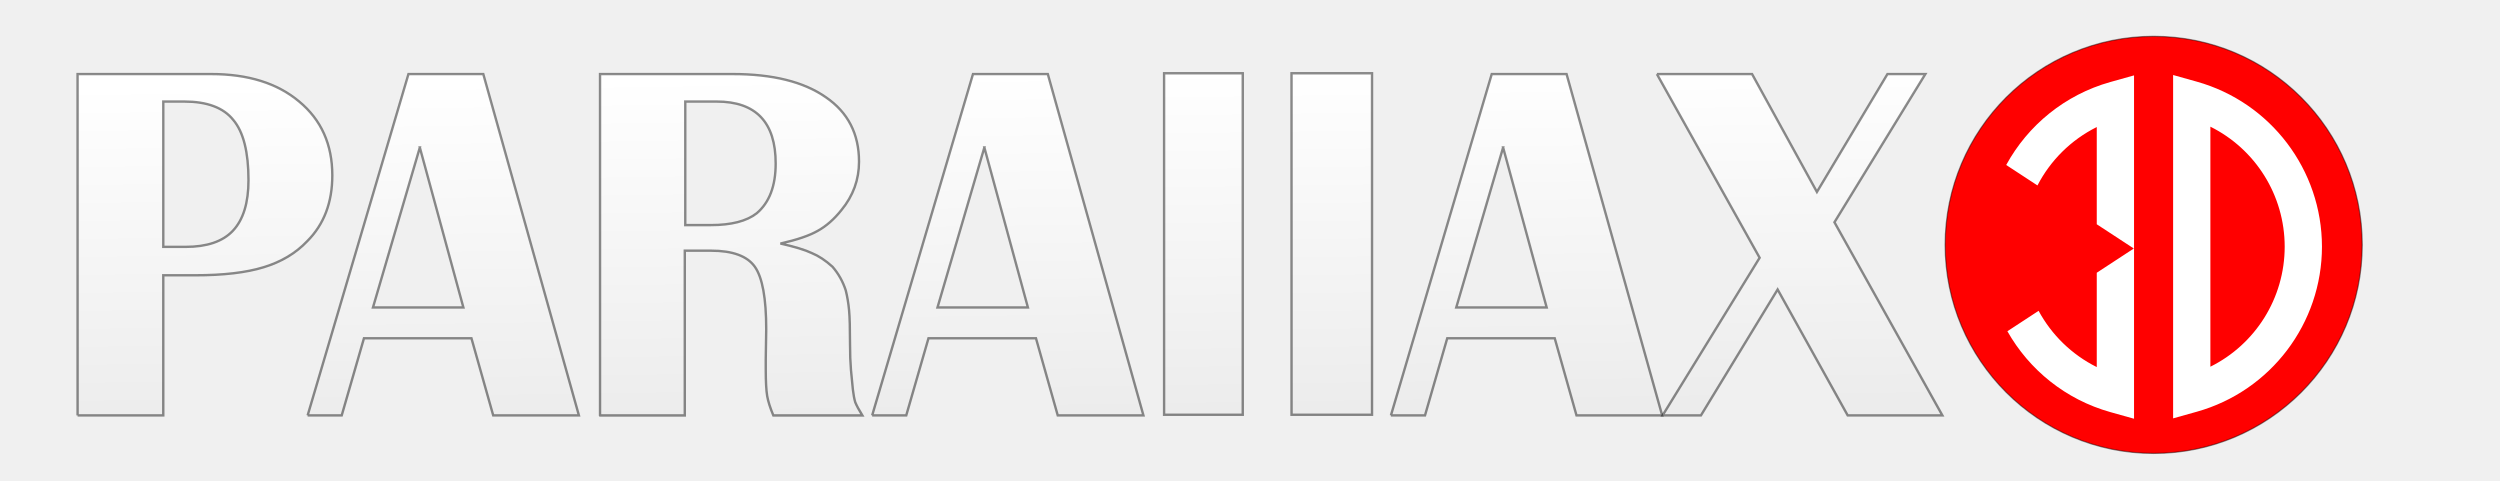
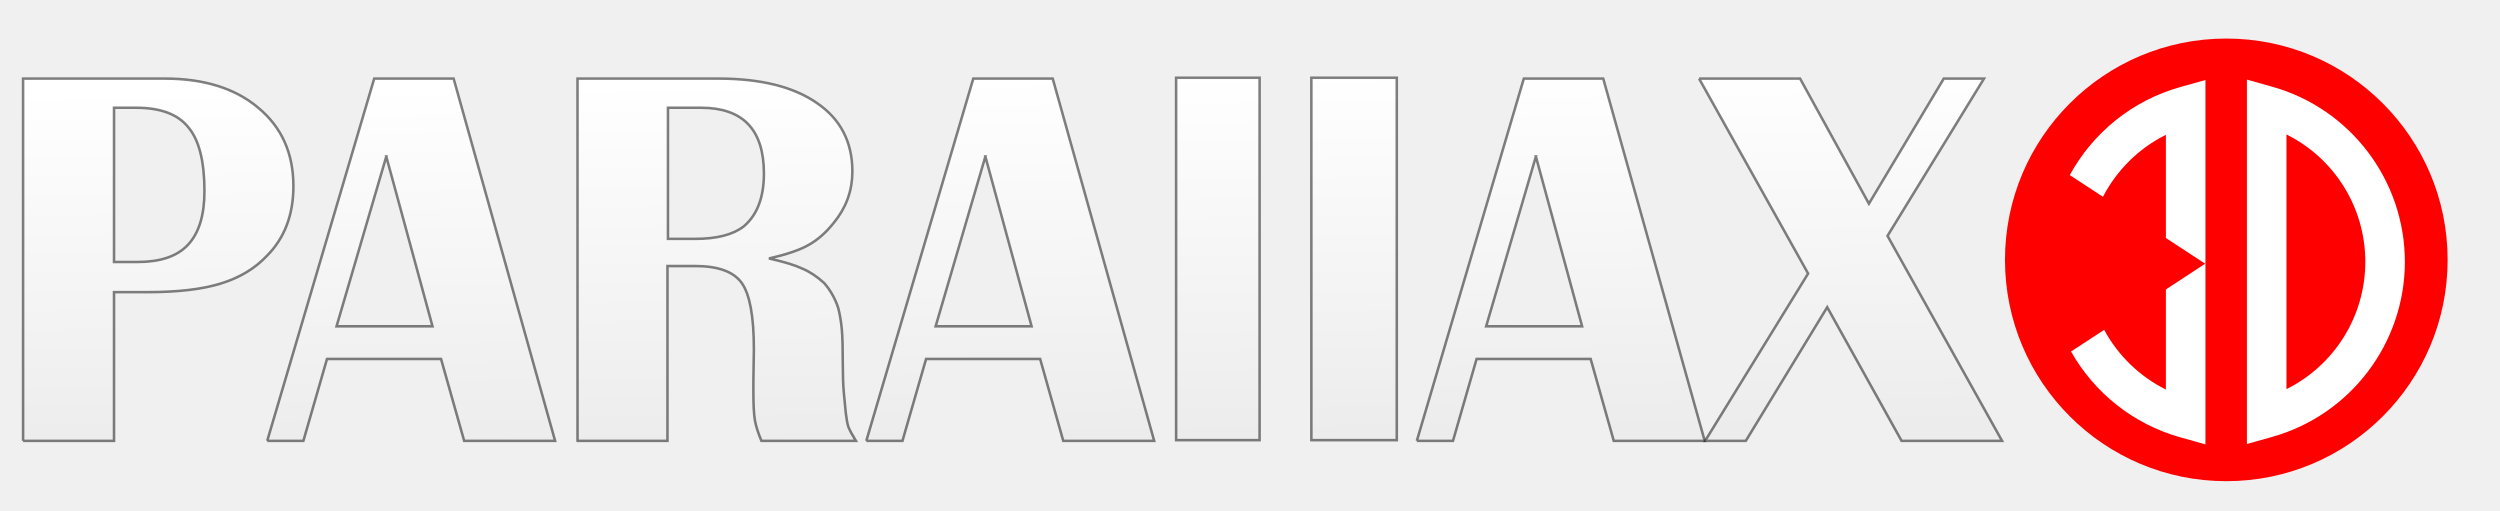
- <svg xmlns="http://www.w3.org/2000/svg" xmlns:xlink="http://www.w3.org/1999/xlink" width="260mm" height="50mm" viewBox="0 0 744.094 1052.362" id="svg2" version="1.1">
+ <svg xmlns="http://www.w3.org/2000/svg" xmlns:xlink="http://www.w3.org/1999/xlink" width="245mm" height="50mm" viewBox="0 0 744.094 1052.362" id="svg2" version="1.1">
  <defs id="defs4">
    <linearGradient id="linearGradient5661">
      <stop style="stop-color:#ececec;stop-opacity:1" offset="0" id="stop5663" />
      <stop style="stop-color:#ffffff;stop-opacity:1" offset="1" id="stop5665" />
    </linearGradient>
    <linearGradient xlink:href="#linearGradient5661" id="linearGradient5669" x1="245.502" y1="342.719" x2="244.477" y2="272.005" gradientUnits="userSpaceOnUse" />
    <linearGradient xlink:href="#linearGradient5661" id="linearGradient5687" gradientUnits="userSpaceOnUse" x1="245.502" y1="342.719" x2="244.477" y2="272.005" />
    <linearGradient xlink:href="#linearGradient5661" id="linearGradient5689" gradientUnits="userSpaceOnUse" x1="245.502" y1="342.719" x2="244.477" y2="272.005" />
    <linearGradient xlink:href="#linearGradient5661" id="linearGradient5691" gradientUnits="userSpaceOnUse" x1="245.502" y1="342.719" x2="244.477" y2="272.005" />
    <linearGradient xlink:href="#linearGradient5661" id="linearGradient5693" gradientUnits="userSpaceOnUse" x1="245.502" y1="342.719" x2="244.477" y2="272.005" />
    <linearGradient xlink:href="#linearGradient5661" id="linearGradient5695" gradientUnits="userSpaceOnUse" x1="245.502" y1="342.719" x2="244.477" y2="272.005" />
    <linearGradient xlink:href="#linearGradient5661" id="linearGradient5697" gradientUnits="userSpaceOnUse" x1="245.502" y1="342.719" x2="244.477" y2="272.005" />
    <linearGradient xlink:href="#linearGradient5661" id="linearGradient5699" gradientUnits="userSpaceOnUse" x1="245.502" y1="342.719" x2="244.477" y2="272.005" />
    <linearGradient xlink:href="#linearGradient5661" id="linearGradient5701" gradientUnits="userSpaceOnUse" x1="245.502" y1="342.719" x2="244.477" y2="272.005" />
  </defs>
  <g id="layer1">
-     <g style="font-style:normal;font-variant:normal;font-weight:bold;font-stretch:normal;font-size:98.039px;line-height:125%;font-family:Grenoble-Serial;-inkscape-font-specification:'Grenoble-Serial Bold';letter-spacing:0px;word-spacing:0px;fill:url(#linearGradient5669);fill-opacity:1;stroke:#000000;stroke-width:0.5;stroke-linecap:butt;stroke-linejoin:miter;stroke-miterlimit:4;stroke-dasharray:none;stroke-opacity:0.449" id="flowRoot3336" transform="matrix(10.57054,0,0,10.57054,-2813.801,-2714.848)">
-       <path d="m 58.609,342.856 0,-70.686 27.647,0 q 11.471,0 18.235,5.686 6.863,5.686 6.863,15.294 0,8.431 -5.196,13.627 -3.529,3.725 -9.02,5.392 -5.392,1.667 -14.216,1.667 l -6.569,0 0,29.02 -17.745,0 z m 17.745,-65 0,30.098 4.608,0 q 6.667,0 9.804,-3.333 3.235,-3.431 3.235,-10.49 0,-8.725 -3.137,-12.451 -3.039,-3.824 -10.196,-3.824 l -4.314,0 z" id="path3351" style="fill:url(#linearGradient5687);fill-opacity:1;stroke:#000000;stroke-width:0.5;stroke-miterlimit:4;stroke-dasharray:none;stroke-opacity:0.449" />
-       <path d="m 106.246,342.856 20.882,-70.686 15.49,0 19.804,70.686 -17.745,0 -4.51,-15.98 -22.255,0 -4.608,15.98 -7.059,0 z m 23.235,-55.49 -9.706,33.137 18.725,0 -9.02,-33.137 z" id="path3353" style="fill:url(#linearGradient5689);fill-opacity:1;stroke:#000000;stroke-width:0.5;stroke-miterlimit:4;stroke-dasharray:none;stroke-opacity:0.449" />
-       <path d="m 166.797,342.856 0,-70.686 27.451,0 q 12.451,0 19.314,4.804 6.863,4.706 6.863,13.333 0,5.588 -3.627,10 -2.255,2.843 -4.902,4.314 -2.549,1.471 -7.745,2.647 4.412,0.98 6.471,1.961 2.157,0.882 4.314,2.843 1.863,2.157 2.745,4.902 0.49,1.961 0.686,4.118 0.196,2.059 0.196,6.961 0,3.137 0.196,5.392 0.196,2.255 0.392,4.02 0.196,1.667 0.49,2.647 0.392,0.98 1.471,2.745 l -18.431,0 q -0.98,-2.353 -1.275,-4.02 -0.294,-1.765 -0.294,-5.49 l 0,-2.157 0.098,-6.176 q 0,-9.608 -2.353,-12.941 -2.353,-3.333 -9.118,-3.333 l -5.392,0 0,34.118 -17.549,0 z m 17.647,-65 0,25.588 5.294,0 q 6.373,0 9.51,-2.451 3.922,-3.333 3.922,-10.294 0,-12.843 -12.255,-12.843 l -6.471,0 z" id="path3355" style="fill:url(#linearGradient5691);fill-opacity:1;stroke:#000000;stroke-width:0.5;stroke-miterlimit:4;stroke-dasharray:none;stroke-opacity:0.449" />
-       <path d="m 223.146,342.856 20.882,-70.686 15.49,0 19.804,70.686 -17.745,0 -4.51,-15.98 -22.255,0 -4.608,15.98 -7.059,0 z m 23.235,-55.49 -9.706,33.137 18.725,0 -9.02,-33.137 z" id="path3357" style="fill:url(#linearGradient5693);fill-opacity:1;stroke:#000000;stroke-width:0.5;stroke-miterlimit:4;stroke-dasharray:none;stroke-opacity:0.449" />
-       <rect style="fill:url(#linearGradient5695);fill-opacity:1;stroke:#000000;stroke-width:0.5;stroke-miterlimit:4;stroke-dasharray:none;stroke-opacity:0.449" id="rect4185" width="16.289" height="70.714" x="283.6" y="272.005" />
-       <rect style="fill:url(#linearGradient5697);fill-opacity:1;stroke:#000000;stroke-width:0.5;stroke-miterlimit:4;stroke-dasharray:none;stroke-opacity:0.449" id="rect4204" width="16.668" height="70.714" x="309.991" y="272.005" />
-       <path d="m 330.568,342.856 20.882,-70.686 15.49,0 19.804,70.686 -17.745,0 -4.51,-15.98 -22.255,0 -4.608,15.98 -7.059,0 z m 23.235,-55.49 -9.706,33.137 18.725,0 -9.02,-33.137 z" id="path3363" style="fill:url(#linearGradient5699);fill-opacity:1;stroke:#000000;stroke-width:0.5;stroke-miterlimit:4;stroke-dasharray:none;stroke-opacity:0.449" />
-       <path d="m 385.648,272.17 19.706,0 13.431,24.412 14.608,-24.412 7.843,0 -18.823,30.686 22.353,40 -19.608,0 -14.51,-26.078 -15.882,26.078 -7.941,0 20.098,-32.647 -21.274,-38.039 z" id="path3365" style="fill:url(#linearGradient5701);fill-opacity:1;stroke:#000000;stroke-width:0.5;stroke-miterlimit:4;stroke-dasharray:none;stroke-opacity:0.449" />
+     <g style="font-style:normal;font-variant:normal;font-weight:bold;font-stretch:normal;font-size:98.039px;line-height:125%;font-family:Grenoble-Serial;-inkscape-font-specification:'Grenoble-Serial Bold';letter-spacing:0px;word-spacing:0px;fill:url(#linearGradient5669);fill-opacity:1;stroke:#000000;stroke-width:0.5;stroke-linecap:butt;stroke-linejoin:miter;stroke-miterlimit:4;stroke-dasharray:none;stroke-opacity:0.489" id="flowRoot3336" transform="matrix(10.57054,0,0,10.57054,-2778.161,-2714.848)">
+       <path d="m 58.609,342.856 0,-70.686 27.647,0 q 11.471,0 18.235,5.686 6.863,5.686 6.863,15.294 0,8.431 -5.196,13.627 -3.529,3.725 -9.02,5.392 -5.392,1.667 -14.216,1.667 l -6.569,0 0,29.02 -17.745,0 z m 17.745,-65 0,30.098 4.608,0 q 6.667,0 9.804,-3.333 3.235,-3.431 3.235,-10.49 0,-8.725 -3.137,-12.451 -3.039,-3.824 -10.196,-3.824 l -4.314,0 z" id="path3351" style="fill:url(#linearGradient5687);fill-opacity:1;stroke:#000000;stroke-width:0.5;stroke-miterlimit:4;stroke-dasharray:none;stroke-opacity:0.489" />
+       <path d="m 106.246,342.856 20.882,-70.686 15.49,0 19.804,70.686 -17.745,0 -4.51,-15.98 -22.255,0 -4.608,15.98 -7.059,0 z m 23.235,-55.49 -9.706,33.137 18.725,0 -9.02,-33.137 z" id="path3353" style="fill:url(#linearGradient5689);fill-opacity:1;stroke:#000000;stroke-width:0.5;stroke-miterlimit:4;stroke-dasharray:none;stroke-opacity:0.489" />
+       <path d="m 166.797,342.856 0,-70.686 27.451,0 q 12.451,0 19.314,4.804 6.863,4.706 6.863,13.333 0,5.588 -3.627,10 -2.255,2.843 -4.902,4.314 -2.549,1.471 -7.745,2.647 4.412,0.98 6.471,1.961 2.157,0.882 4.314,2.843 1.863,2.157 2.745,4.902 0.49,1.961 0.686,4.118 0.196,2.059 0.196,6.961 0,3.137 0.196,5.392 0.196,2.255 0.392,4.02 0.196,1.667 0.49,2.647 0.392,0.98 1.471,2.745 l -18.431,0 q -0.98,-2.353 -1.275,-4.02 -0.294,-1.765 -0.294,-5.49 l 0,-2.157 0.098,-6.176 q 0,-9.608 -2.353,-12.941 -2.353,-3.333 -9.118,-3.333 l -5.392,0 0,34.118 -17.549,0 z m 17.647,-65 0,25.588 5.294,0 q 6.373,0 9.51,-2.451 3.922,-3.333 3.922,-10.294 0,-12.843 -12.255,-12.843 l -6.471,0 z" id="path3355" style="fill:url(#linearGradient5691);fill-opacity:1;stroke:#000000;stroke-width:0.5;stroke-miterlimit:4;stroke-dasharray:none;stroke-opacity:0.489" />
+       <path d="m 223.146,342.856 20.882,-70.686 15.49,0 19.804,70.686 -17.745,0 -4.51,-15.98 -22.255,0 -4.608,15.98 -7.059,0 z m 23.235,-55.49 -9.706,33.137 18.725,0 -9.02,-33.137 z" id="path3357" style="fill:url(#linearGradient5693);fill-opacity:1;stroke:#000000;stroke-width:0.5;stroke-miterlimit:4;stroke-dasharray:none;stroke-opacity:0.489" />
+       <rect style="fill:url(#linearGradient5695);fill-opacity:1;stroke:#000000;stroke-width:0.5;stroke-miterlimit:4;stroke-dasharray:none;stroke-opacity:0.489" id="rect4185" width="16.289" height="70.714" x="283.6" y="272.005" />
+       <rect style="fill:url(#linearGradient5697);fill-opacity:1;stroke:#000000;stroke-width:0.5;stroke-miterlimit:4;stroke-dasharray:none;stroke-opacity:0.489" id="rect4204" width="16.668" height="70.714" x="309.991" y="272.005" />
+       <path d="m 330.568,342.856 20.882,-70.686 15.49,0 19.804,70.686 -17.745,0 -4.51,-15.98 -22.255,0 -4.608,15.98 -7.059,0 z m 23.235,-55.49 -9.706,33.137 18.725,0 -9.02,-33.137 z" id="path3363" style="fill:url(#linearGradient5699);fill-opacity:1;stroke:#000000;stroke-width:0.5;stroke-miterlimit:4;stroke-dasharray:none;stroke-opacity:0.489" />
+       <path d="m 385.648,272.17 19.706,0 13.431,24.412 14.608,-24.412 7.843,0 -18.823,30.686 22.353,40 -19.608,0 -14.51,-26.078 -15.882,26.078 -7.941,0 20.098,-32.647 -21.274,-38.039 z" id="path3365" style="fill:url(#linearGradient5701);fill-opacity:1;stroke:#000000;stroke-width:0.5;stroke-miterlimit:4;stroke-dasharray:none;stroke-opacity:0.489" />
    </g>
-     <circle style="fill:#ff0000;fill-opacity:1;stroke:#000000;stroke-width:2.72;stroke-miterlimit:4;stroke-dasharray:none;stroke-opacity:0.449" id="path5703" cx="2350.158" cy="536.007" r="456.49" />
-     <path id="path5907" style="color:#000000;font-style:normal;font-variant:normal;font-weight:normal;font-stretch:normal;font-size:medium;line-height:normal;font-family:sans-serif;text-indent:0;text-align:start;text-decoration:none;text-decoration-line:none;text-decoration-style:solid;text-decoration-color:#000000;letter-spacing:normal;word-spacing:normal;text-transform:none;direction:ltr;block-progression:tb;writing-mode:lr-tb;baseline-shift:baseline;text-anchor:start;white-space:normal;clip-rule:nonzero;display:inline;overflow:visible;visibility:visible;opacity:1;isolation:auto;mix-blend-mode:normal;color-interpolation:sRGB;color-interpolation-filters:linearRGB;solid-color:#000000;solid-opacity:1;fill:#ffffff;fill-opacity:1;fill-rule:nonzero;stroke:none;stroke-width:89.1;stroke-linecap:butt;stroke-linejoin:miter;stroke-miterlimit:4;stroke-dasharray:none;stroke-dashoffset:0;stroke-opacity:1;color-rendering:auto;image-rendering:auto;shape-rendering:auto;text-rendering:auto;enable-background:accumulate" d="m 2307.12,165.003 -51.809,14.532 c -99.773,27.983 -180.626,94.967 -228.004,181.602 l 68.423,44.787 c 28.308,-54.673 73.45,-99.79 129.804,-127.838 l 0,212.802 81.065,53.062 -81.065,53.062 0,206.481 c -54.736,-27.244 -98.898,-70.584 -127.328,-123.143 l -68.307,44.713 c 47.702,84.386 127.42,149.508 225.412,176.991 l 51.809,14.522 0,-697.768 0,-53.806 z m 85.537,-0.807 0,53.806 0,697.768 51.809,-14.522 c 161.831,-45.389 273.999,-193.322 274.023,-361.398 l 0,-0.021 0,-0.032 C 2718.321,371.84 2606.183,224.085 2444.466,178.728 l -51.809,-14.532 z m 81.585,113.083 c 98.253,48.903 162.539,149.634 162.661,262.582 -0.024,113.041 -64.329,213.883 -162.661,262.826 l 0,-525.408 z" />
+     <circle style="fill:#ff0000;fill-opacity:1;stroke:none;stroke-width:5.287;stroke-miterlimit:4;stroke-dasharray:none;stroke-opacity:0.49" id="path5703" cx="2385.798" cy="536.007" r="456.49" />
+     <path id="path5907" style="color:#000000;font-style:normal;font-variant:normal;font-weight:normal;font-stretch:normal;font-size:medium;line-height:normal;font-family:sans-serif;text-indent:0;text-align:start;text-decoration:none;text-decoration-line:none;text-decoration-style:solid;text-decoration-color:#000000;letter-spacing:normal;word-spacing:normal;text-transform:none;direction:ltr;block-progression:tb;writing-mode:lr-tb;baseline-shift:baseline;text-anchor:start;white-space:normal;clip-rule:nonzero;display:inline;overflow:visible;visibility:visible;opacity:1;isolation:auto;mix-blend-mode:normal;color-interpolation:sRGB;color-interpolation-filters:linearRGB;solid-color:#000000;solid-opacity:1;fill:#ffffff;fill-opacity:1;fill-rule:nonzero;stroke:none;stroke-width:89.1;stroke-linecap:butt;stroke-linejoin:miter;stroke-miterlimit:4;stroke-dasharray:none;stroke-dashoffset:0;stroke-opacity:1;color-rendering:auto;image-rendering:auto;shape-rendering:auto;text-rendering:auto;enable-background:accumulate" d="m 2342.76,165.003 -51.809,14.532 c -99.773,27.983 -180.626,94.967 -228.004,181.602 l 68.423,44.787 c 28.308,-54.673 73.45,-99.79 129.804,-127.838 l 0,212.802 81.065,53.062 -81.065,53.062 0,206.481 c -54.736,-27.244 -98.898,-70.584 -127.328,-123.143 l -68.307,44.713 c 47.702,84.386 127.42,149.508 225.412,176.991 l 51.809,14.522 0,-697.768 0,-53.806 z m 85.537,-0.807 0,53.806 0,697.768 51.809,-14.522 c 161.831,-45.389 273.999,-193.322 274.023,-361.398 l 0,-0.021 0,-0.032 C 2753.961,371.84 2641.823,224.085 2480.106,178.728 l -51.809,-14.532 z m 81.585,113.083 c 98.253,48.903 162.539,149.634 162.661,262.582 -0.024,113.041 -64.329,213.883 -162.661,262.826 l 0,-525.408 z" />
  </g>
</svg>
